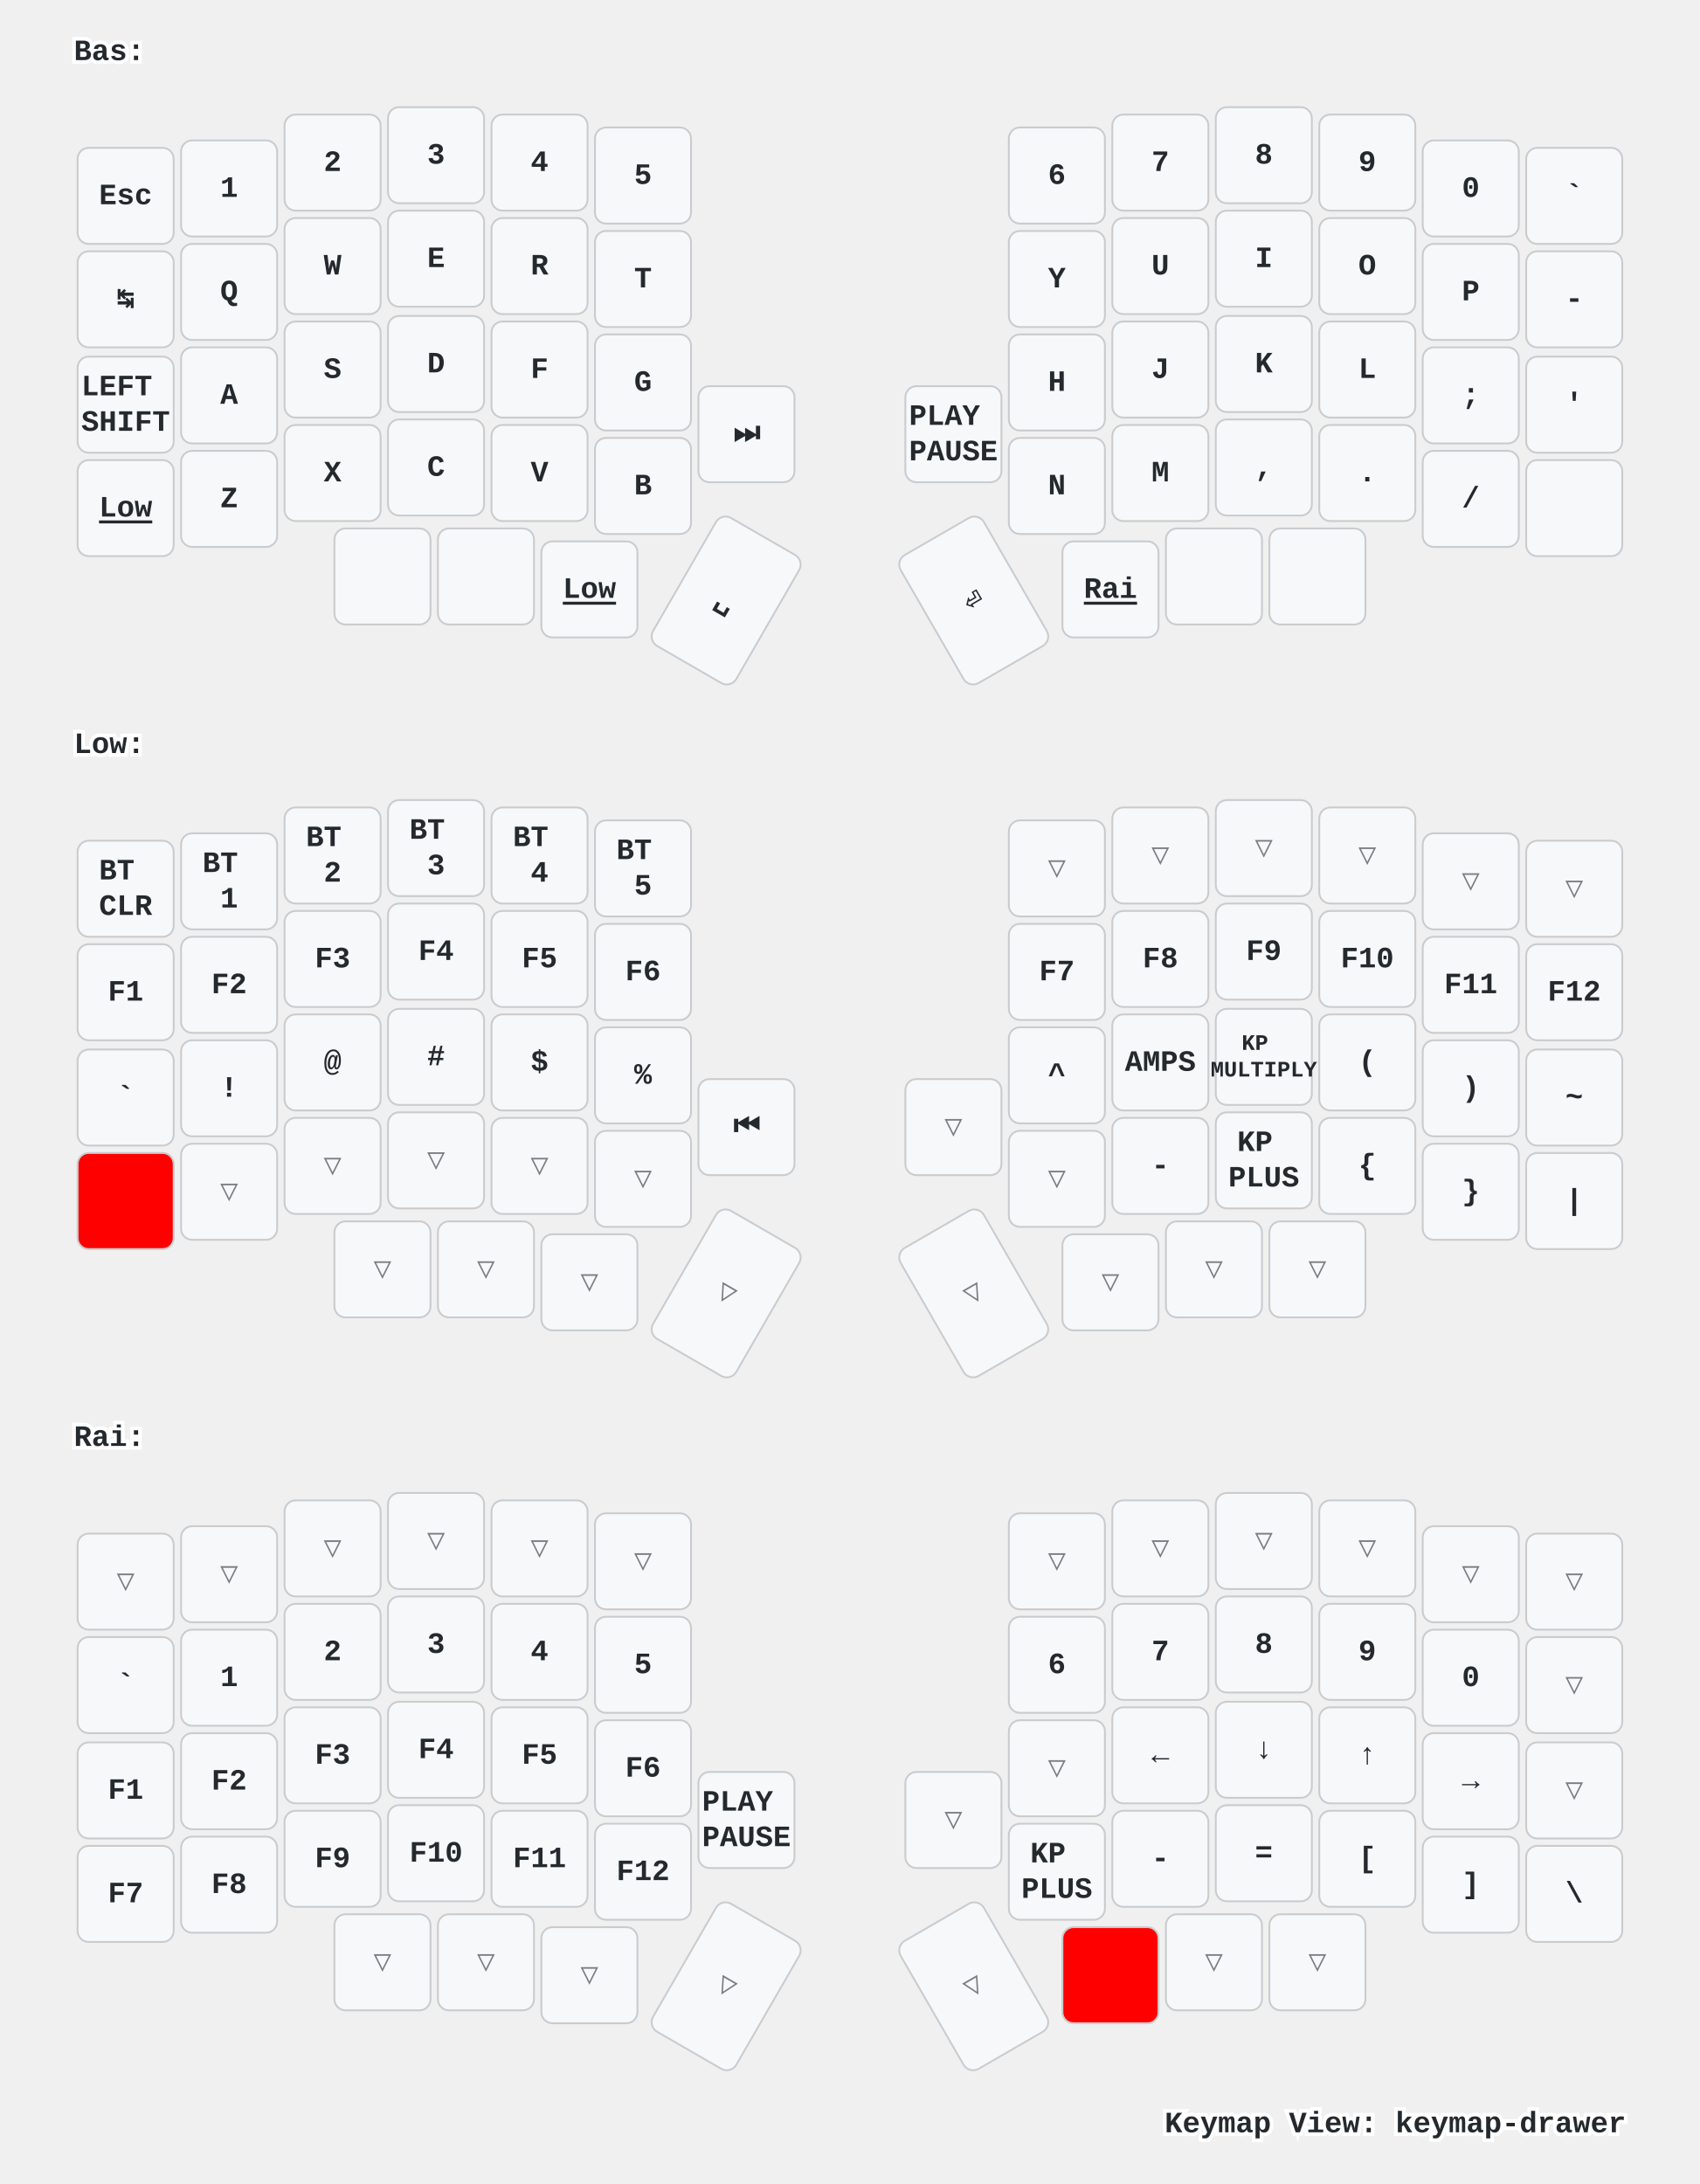
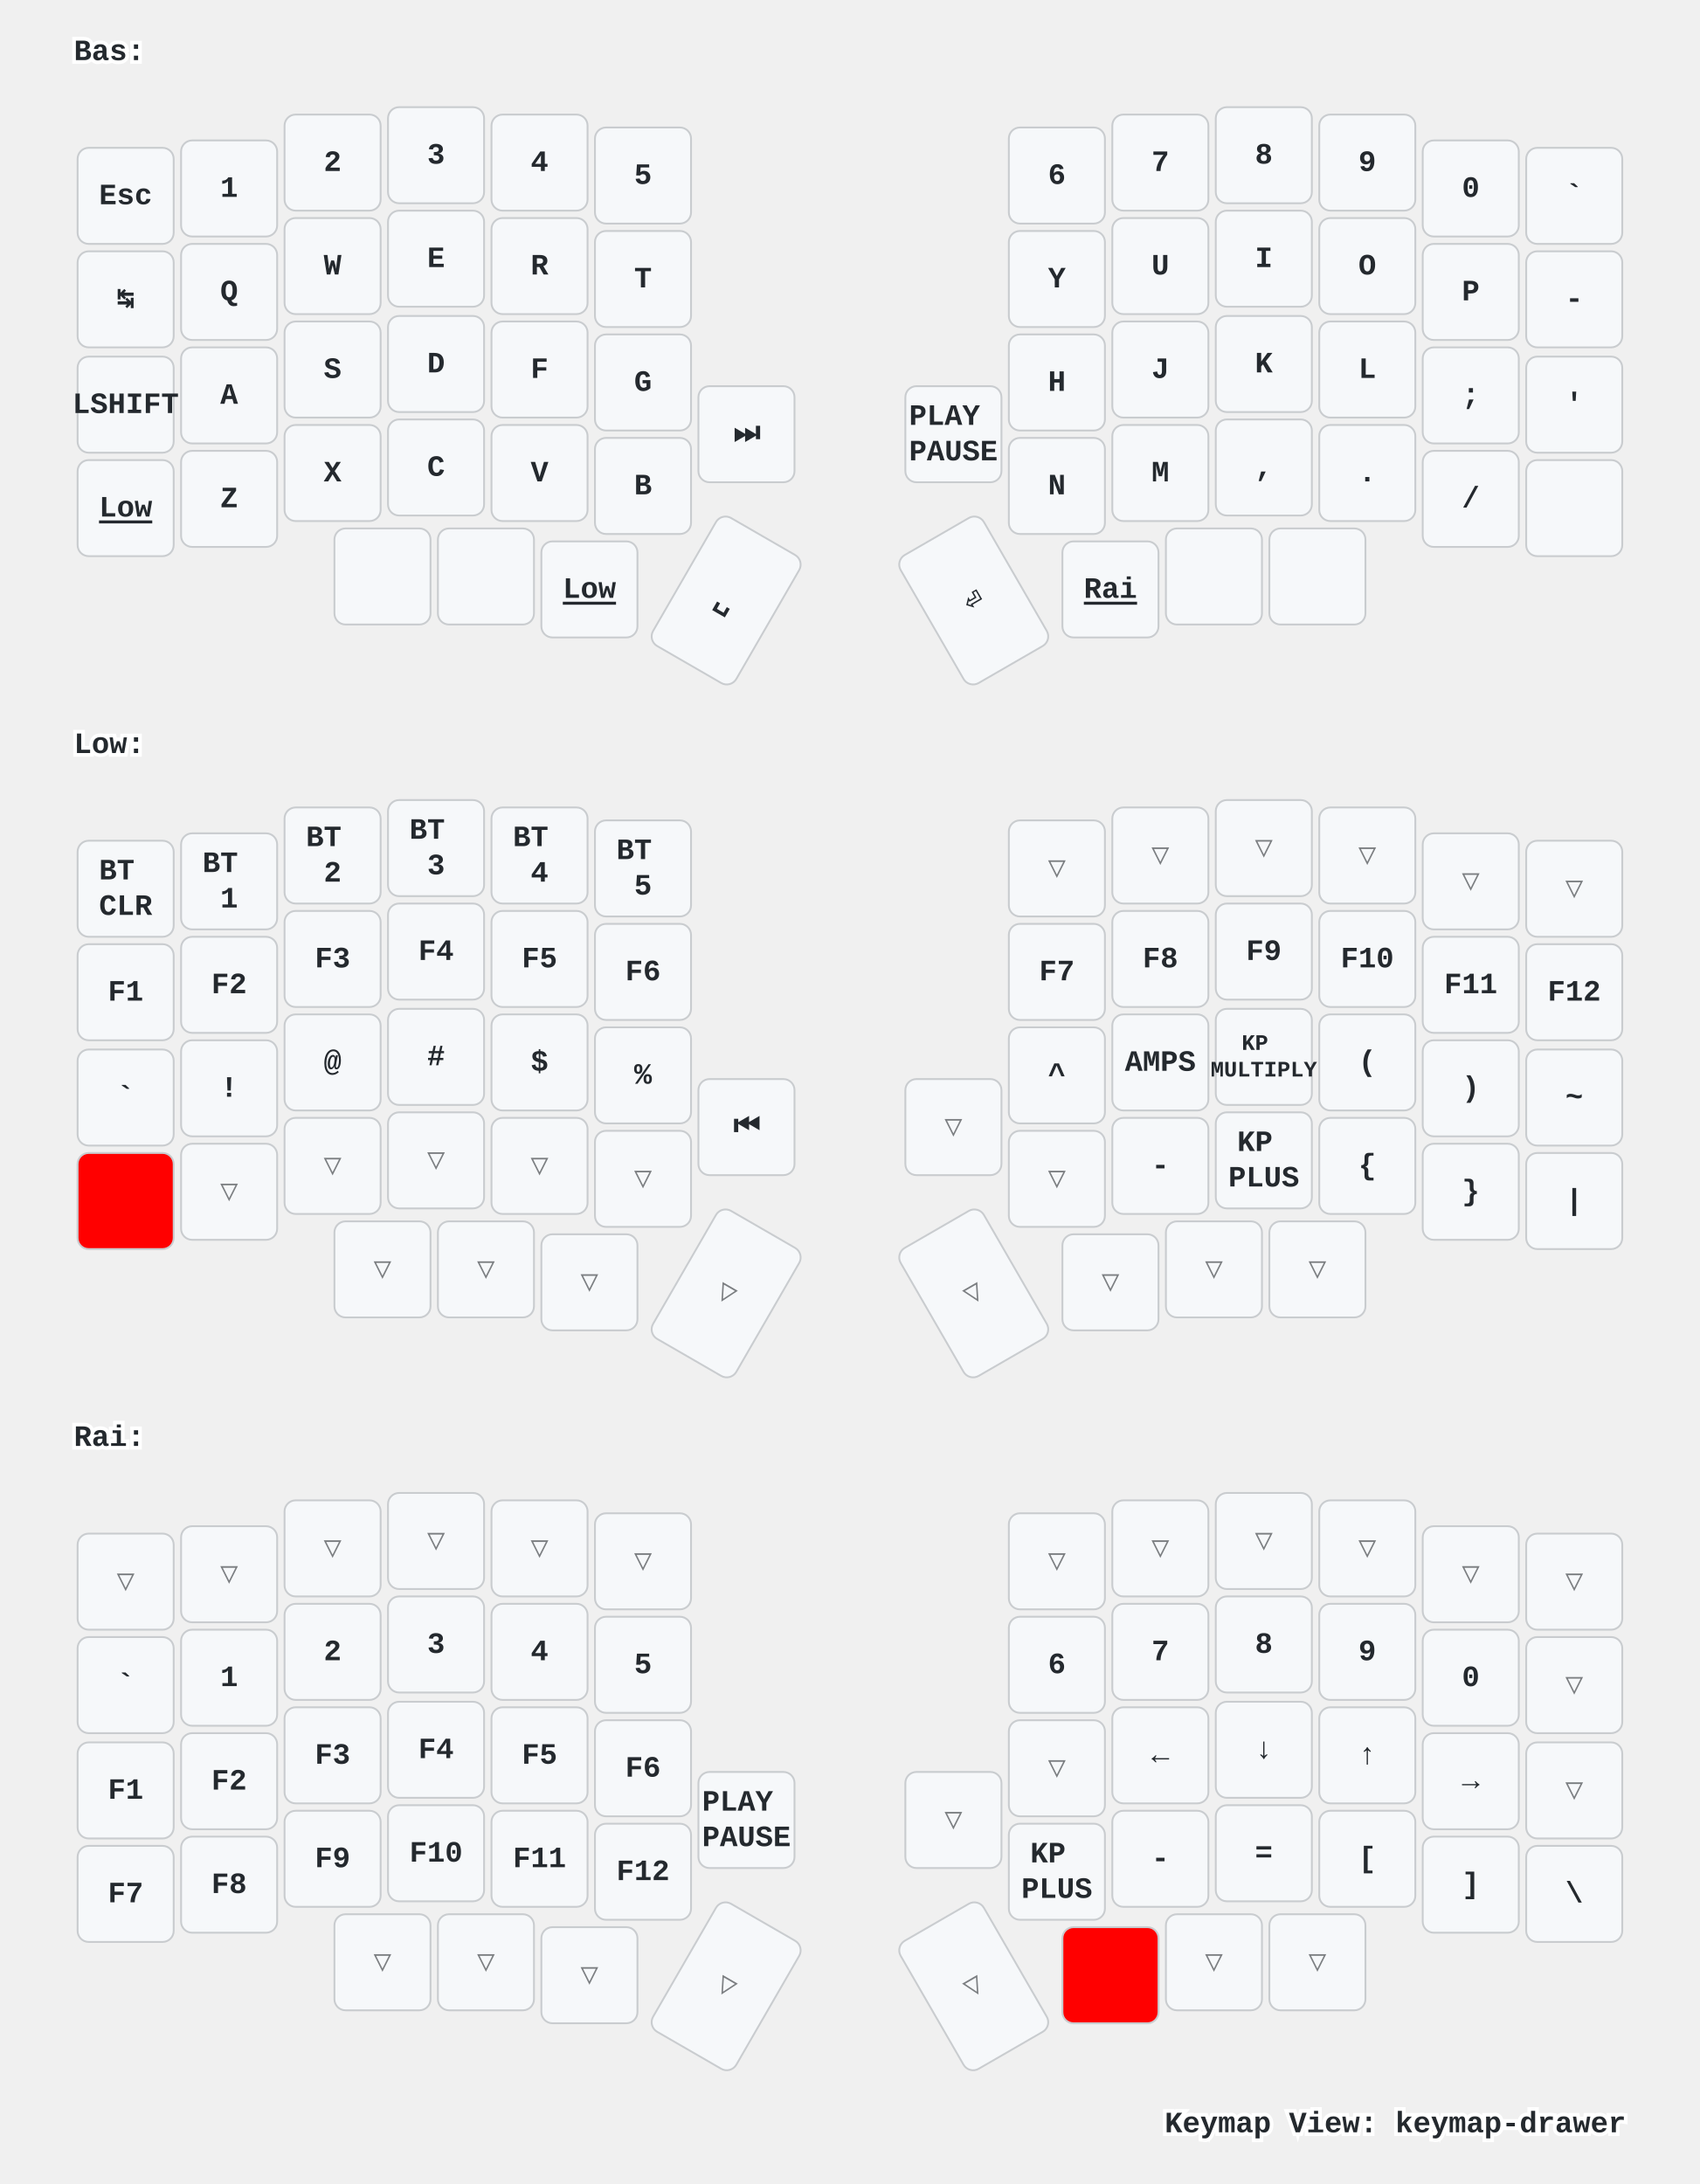
<svg xmlns="http://www.w3.org/2000/svg" xmlns:xlink="http://www.w3.org/1999/xlink" width="920" height="1182" viewBox="0 0 920 1182" class="keymap">
  <defs>/* start glyphs */
<svg id="mdi:apple-keyboard-command">
      <svg id="mdi-apple-keyboard-command" viewBox="0 0 24 24">
        <path d="M6,2A4,4 0 0,1 10,6V8H14V6A4,4 0 0,1 18,2A4,4 0 0,1 22,6A4,4 0 0,1 18,10H16V14H18A4,4 0 0,1 22,18A4,4 0 0,1 18,22A4,4 0 0,1 14,18V16H10V18A4,4 0 0,1 6,22A4,4 0 0,1 2,18A4,4 0 0,1 6,14H8V10H6A4,4 0 0,1 2,6A4,4 0 0,1 6,2M16,18A2,2 0 0,0 18,20A2,2 0 0,0 20,18A2,2 0 0,0 18,16H16V18M14,10H10V14H14V10M6,16A2,2 0 0,0 4,18A2,2 0 0,0 6,20A2,2 0 0,0 8,18V16H6M8,6A2,2 0 0,0 6,4A2,2 0 0,0 4,6A2,2 0 0,0 6,8H8V6M18,8A2,2 0 0,0 20,6A2,2 0 0,0 18,4A2,2 0 0,0 16,6V8H18Z" />
      </svg>
    </svg>
    <svg id="mdi:apple-keyboard-option">
      <svg id="mdi-apple-keyboard-option" viewBox="0 0 24 24">
        <path d="M3,4H9.11L16.15,18H21V20H14.88L7.84,6H3V4M14,4H21V6H14V4Z" />
      </svg>
    </svg>
    <svg id="mdi:apple-keyboard-shift">
      <svg id="mdi-apple-keyboard-shift" viewBox="0 0 24 24">
        <path d="M15,18V12H17.17L12,6.83L6.83,12H9V18H15M12,4L22,14H17V20H7V14H2L12,4Z" />
      </svg>
    </svg>
    <svg id="mdi:backspace-outline">
      <svg id="mdi-backspace-outline" viewBox="0 0 24 24">
        <path d="M19,15.59L17.59,17L14,13.41L10.41,17L9,15.59L12.59,12L9,8.41L10.41,7L14,10.59L17.59,7L19,8.41L15.41,12L19,15.59M22,3A2,2 0 0,1 24,5V19A2,2 0 0,1 22,21H7C6.31,21 5.77,20.64 5.41,20.11L0,12L5.41,3.88C5.77,3.35 6.31,3 7,3H22M22,5H7L2.28,12L7,19H22V5Z" />
      </svg>
    </svg>
  </defs>/* end glyphs */
<style>/* inherit to force styles through use tags */
svg path {
    fill: inherit;
}

/* font and background color specifications */
svg.keymap {
    font-family: SFMono-Regular,Consolas,Liberation Mono,Menlo,monospace;
    font-size: 14px;
    font-kerning: normal;
    text-rendering: optimizeLegibility;
    fill: #24292e;
}

/* default key styling */
rect.key {
    fill: #f6f8fa;
}

rect.key, rect.combo {
    stroke: #c9cccf;
    stroke-width: 1;
}

/* default key side styling, only used is draw_key_sides is set */
rect.side {
    filter: brightness(90%);
}

/* color accent for combo boxes */
rect.combo, rect.combo-separate {
    fill: #cdf;
}

/* color accent for held keys */
rect.held, rect.combo.held {
    fill: #fdd;
}

/* color accent for ghost (optional) keys */
rect.ghost, rect.combo.ghost {
    stroke-dasharray: 4, 4;
    stroke-width: 2;
}

text {
    text-anchor: middle;
    dominant-baseline: middle;
}

/* styling for layer labels */
text.label {
    font-weight: bold;
    text-anchor: start;
    stroke: white;
    stroke-width: 4;
    paint-order: stroke;
}

/* styling for optional footer */
text.footer {
    text-anchor: end;
    dominant-baseline: auto;
    stroke: white;
    stroke-width: 4;
    paint-order: stroke;
}

/* styling for combo tap, and key non-tap label text */
text.combo, text.hold, text.shifted, text.left, text.right {
    font-size: 11px;
}

text.hold {
    text-anchor: middle;
    dominant-baseline: auto;
}

text.shifted {
    text-anchor: middle;
    dominant-baseline: hanging;
}

text.left {
    text-anchor: start;
}

text.right {
    text-anchor: end;
}

text.layer-activator {
    text-decoration: underline;
}

/* styling for hold/shifted label text in combo box */
text.combo.hold, text.combo.shifted, text.combo.left, text.combo.right {
    font-size: 8px;
}

/* lighter symbol for transparent keys */
text.trans {
    fill: #7b7e81;
}

/* styling for combo dendrons */
path.combo {
    stroke-width: 1;
    stroke: gray;
    fill: none;
}

/* Start Tabler Icons Cleanup */
/* cannot use height/width with glyphs */
.icon-tabler &gt; path {
    fill: inherit;
    stroke: inherit;
    stroke-width: 2;
}
/* hide tabler's default box */
.icon-tabler &gt; path[stroke="none"][fill="none"] {
    visibility: hidden;
}
/* End Tabler Icons Cleanup */

/* For default sytles, see https://github.com/caksoylar/keymap-drawer/blob/main/keymap_drawer/config.py#L85 */

svg.keymap {
  font-family: Ubuntu Mono, Inconsolata, Consolas, Liberation Mono, Menlo, monospace;
  font-size: 16px;
  font-weight: bold;
  text-rendering: optimizeLegibility;
}

/* Color accent for held keys
red = #f00
green = #0f0
blue = #00f
yellow = #ff0
cyan = #0ff
magenta = #f0f
white = #fff
black = #000
grey = #888
light grey = #ccc
#ffc
*/
rect.held, rect.combo.held {
    fill: #f00;
}

/* Technique borrowed and extended from https://github.com/englmaxi/zmk-config/blob/master/keymap-drawer/config.yaml */
.sym_sub_text.tap {
  translate: -5px 2px;
  font-size: 20px;
}
.sym_sub_text.shifted {
  translate: 10px 13px;
  font-size: 10px;
  opacity: 1.0;
}
.combo.sym_sub_text.tap {
  translate: -1px 1px;
}
.combo.sym_sub_text.shifted {
  translate: 7px 5px;
  font-size: 10px;
  opacity: 1.0;
}

/* Toggle */
.toggle.shifted {
  translate: -10px 12px;
}

.toggle.hold {
  translate: 13px -23px;
}

/* Variant for tap-dances */
.tap_dance.tap {
  translate: -7px 0px;
  font-size: 12px;
}
.tap_dance.shifted {
  translate: 7px 17px;
  font-size: 12px;
  opacity: 1.0;
}

/* Variant for symbol next to symbol */
.sym_by_sym.tap {
  translate: -6px 0px;
}
.sym_by_sym.shifted {
  translate: 10px 12px;
  opacity: 1.0;
}

.combo.sym_by_sym.tap {
  translate: -35px 0px;
}
.combo.sym_by_sym.shifted {
  translate: 35px 20px;
  opacity: 1.0;
}

.combo.sym_by_sym.hold {
  visibility: hidden;
}

/* hide hold box for combo sym_by_sym */
.combo.sym_by_sym.hold &gt; path[stroke="none"][fill="none"] {
  visibility: hidden;
}
</style>
  <g transform="translate(40, 0)" class="layer-Bas">
    <text x="0" y="28" class="label" id="Bas">Bas:</text>
    <g transform="translate(0, 56)">
      <g transform="translate(28, 50)" class="key keypos-0">
        <rect rx="6" ry="6" x="-26" y="-26" width="52" height="52" class="key" />
        <text x="0" y="0" class="key tap">Esc</text>
      </g>
      <g transform="translate(84, 46)" class="key keypos-1">
        <rect rx="6" ry="6" x="-26" y="-26" width="52" height="52" class="key" />
        <text x="0" y="0" class="key tap">1</text>
      </g>
      <g transform="translate(140, 32)" class="key keypos-2">
        <rect rx="6" ry="6" x="-26" y="-26" width="52" height="52" class="key" />
        <text x="0" y="0" class="key tap">2</text>
      </g>
      <g transform="translate(196, 28)" class="key keypos-3">
        <rect rx="6" ry="6" x="-26" y="-26" width="52" height="52" class="key" />
        <text x="0" y="0" class="key tap">3</text>
      </g>
      <g transform="translate(252, 32)" class="key keypos-4">
        <rect rx="6" ry="6" x="-26" y="-26" width="52" height="52" class="key" />
        <text x="0" y="0" class="key tap">4</text>
      </g>
      <g transform="translate(308, 39)" class="key keypos-5">
        <rect rx="6" ry="6" x="-26" y="-26" width="52" height="52" class="key" />
        <text x="0" y="0" class="key tap">5</text>
      </g>
      <g transform="translate(532, 39)" class="key keypos-6">
        <rect rx="6" ry="6" x="-26" y="-26" width="52" height="52" class="key" />
        <text x="0" y="0" class="key tap">6</text>
      </g>
      <g transform="translate(588, 32)" class="key keypos-7">
        <rect rx="6" ry="6" x="-26" y="-26" width="52" height="52" class="key" />
        <text x="0" y="0" class="key tap">7</text>
      </g>
      <g transform="translate(644, 28)" class="key keypos-8">
        <rect rx="6" ry="6" x="-26" y="-26" width="52" height="52" class="key" />
        <text x="0" y="0" class="key tap">8</text>
      </g>
      <g transform="translate(700, 32)" class="key keypos-9">
        <rect rx="6" ry="6" x="-26" y="-26" width="52" height="52" class="key" />
        <text x="0" y="0" class="key tap">9</text>
      </g>
      <g transform="translate(756, 46)" class="key keypos-10">
        <rect rx="6" ry="6" x="-26" y="-26" width="52" height="52" class="key" />
        <text x="0" y="0" class="key tap">0</text>
      </g>
      <g transform="translate(812, 50)" class="key keypos-11">
        <rect rx="6" ry="6" x="-26" y="-26" width="52" height="52" class="key" />
        <text x="0" y="0" class="key tap">`</text>
      </g>
      <g transform="translate(28, 106)" class="key keypos-12">
        <rect rx="6" ry="6" x="-26" y="-26" width="52" height="52" class="key" />
        <text x="0" y="0" class="key tap">↹</text>
      </g>
      <g transform="translate(84, 102)" class="key keypos-13">
        <rect rx="6" ry="6" x="-26" y="-26" width="52" height="52" class="key" />
        <text x="0" y="0" class="key tap">Q</text>
      </g>
      <g transform="translate(140, 88)" class="key keypos-14">
        <rect rx="6" ry="6" x="-26" y="-26" width="52" height="52" class="key" />
        <text x="0" y="0" class="key tap">W</text>
      </g>
      <g transform="translate(196, 84)" class="key keypos-15">
        <rect rx="6" ry="6" x="-26" y="-26" width="52" height="52" class="key" />
        <text x="0" y="0" class="key tap">E</text>
      </g>
      <g transform="translate(252, 88)" class="key keypos-16">
        <rect rx="6" ry="6" x="-26" y="-26" width="52" height="52" class="key" />
        <text x="0" y="0" class="key tap">R</text>
      </g>
      <g transform="translate(308, 95)" class="key keypos-17">
        <rect rx="6" ry="6" x="-26" y="-26" width="52" height="52" class="key" />
        <text x="0" y="0" class="key tap">T</text>
      </g>
      <g transform="translate(532, 95)" class="key keypos-18">
        <rect rx="6" ry="6" x="-26" y="-26" width="52" height="52" class="key" />
        <text x="0" y="0" class="key tap">Y</text>
      </g>
      <g transform="translate(588, 88)" class="key keypos-19">
        <rect rx="6" ry="6" x="-26" y="-26" width="52" height="52" class="key" />
        <text x="0" y="0" class="key tap">U</text>
      </g>
      <g transform="translate(644, 84)" class="key keypos-20">
        <rect rx="6" ry="6" x="-26" y="-26" width="52" height="52" class="key" />
        <text x="0" y="0" class="key tap">I</text>
      </g>
      <g transform="translate(700, 88)" class="key keypos-21">
        <rect rx="6" ry="6" x="-26" y="-26" width="52" height="52" class="key" />
        <text x="0" y="0" class="key tap">O</text>
      </g>
      <g transform="translate(756, 102)" class="key keypos-22">
        <rect rx="6" ry="6" x="-26" y="-26" width="52" height="52" class="key" />
        <text x="0" y="0" class="key tap">P</text>
      </g>
      <g transform="translate(812, 106)" class="key keypos-23">
        <rect rx="6" ry="6" x="-26" y="-26" width="52" height="52" class="key" />
        <text x="0" y="0" class="key tap">-</text>
      </g>
      <g transform="translate(28, 163)" class="key keypos-24">
        <rect rx="6" ry="6" x="-26" y="-26" width="52" height="52" class="key" />
-         <text x="0" y="0" class="key tap">
-           <tspan x="0" dy="-0.6em">LEFT</tspan>
-           <tspan x="0" dy="1.2em">SHIFT</tspan>
-         </text>
+         <text x="0" y="0" class="key tap">LSHIFT</text>
      </g>
      <g transform="translate(84, 158)" class="key keypos-25">
        <rect rx="6" ry="6" x="-26" y="-26" width="52" height="52" class="key" />
        <text x="0" y="0" class="key tap">A</text>
      </g>
      <g transform="translate(140, 144)" class="key keypos-26">
        <rect rx="6" ry="6" x="-26" y="-26" width="52" height="52" class="key" />
        <text x="0" y="0" class="key tap">S</text>
      </g>
      <g transform="translate(196, 141)" class="key keypos-27">
        <rect rx="6" ry="6" x="-26" y="-26" width="52" height="52" class="key" />
        <text x="0" y="0" class="key tap">D</text>
      </g>
      <g transform="translate(252, 144)" class="key keypos-28">
        <rect rx="6" ry="6" x="-26" y="-26" width="52" height="52" class="key" />
        <text x="0" y="0" class="key tap">F</text>
      </g>
      <g transform="translate(308, 151)" class="key keypos-29">
        <rect rx="6" ry="6" x="-26" y="-26" width="52" height="52" class="key" />
        <text x="0" y="0" class="key tap">G</text>
      </g>
      <g transform="translate(532, 151)" class="key keypos-30">
        <rect rx="6" ry="6" x="-26" y="-26" width="52" height="52" class="key" />
        <text x="0" y="0" class="key tap">H</text>
      </g>
      <g transform="translate(588, 144)" class="key keypos-31">
        <rect rx="6" ry="6" x="-26" y="-26" width="52" height="52" class="key" />
        <text x="0" y="0" class="key tap">J</text>
      </g>
      <g transform="translate(644, 141)" class="key keypos-32">
        <rect rx="6" ry="6" x="-26" y="-26" width="52" height="52" class="key" />
        <text x="0" y="0" class="key tap">K</text>
      </g>
      <g transform="translate(700, 144)" class="key keypos-33">
        <rect rx="6" ry="6" x="-26" y="-26" width="52" height="52" class="key" />
        <text x="0" y="0" class="key tap">L</text>
      </g>
      <g transform="translate(756, 158)" class="key keypos-34">
        <rect rx="6" ry="6" x="-26" y="-26" width="52" height="52" class="key" />
        <text x="0" y="0" class="key tap">;</text>
      </g>
      <g transform="translate(812, 163)" class="key keypos-35">
        <rect rx="6" ry="6" x="-26" y="-26" width="52" height="52" class="key" />
        <text x="0" y="0" class="key tap">'</text>
      </g>
      <g transform="translate(28, 219)" class="key keypos-36">
        <rect rx="6" ry="6" x="-26" y="-26" width="52" height="52" class="key" />
        <a href="#Low">
          <text x="0" y="0" class="key tap layer-activator">Low</text>
        </a>
      </g>
      <g transform="translate(84, 214)" class="key keypos-37">
        <rect rx="6" ry="6" x="-26" y="-26" width="52" height="52" class="key" />
        <text x="0" y="0" class="key tap">Z</text>
      </g>
      <g transform="translate(140, 200)" class="key keypos-38">
        <rect rx="6" ry="6" x="-26" y="-26" width="52" height="52" class="key" />
        <text x="0" y="0" class="key tap">X</text>
      </g>
      <g transform="translate(196, 197)" class="key keypos-39">
        <rect rx="6" ry="6" x="-26" y="-26" width="52" height="52" class="key" />
        <text x="0" y="0" class="key tap">C</text>
      </g>
      <g transform="translate(252, 200)" class="key keypos-40">
        <rect rx="6" ry="6" x="-26" y="-26" width="52" height="52" class="key" />
        <text x="0" y="0" class="key tap">V</text>
      </g>
      <g transform="translate(308, 207)" class="key keypos-41">
        <rect rx="6" ry="6" x="-26" y="-26" width="52" height="52" class="key" />
        <text x="0" y="0" class="key tap">B</text>
      </g>
      <g transform="translate(364, 179)" class="key keypos-42">
        <rect rx="6" ry="6" x="-26" y="-26" width="52" height="52" class="key" />
        <text x="0" y="0" class="key tap">⏭️</text>
      </g>
      <g transform="translate(476, 179)" class="key keypos-43">
        <rect rx="6" ry="6" x="-26" y="-26" width="52" height="52" class="key" />
        <text x="0" y="0" class="key tap">
          <tspan x="0" dy="-0.6em">PLAY</tspan>
          <tspan x="0" dy="1.2em">PAUSE</tspan>
        </text>
      </g>
      <g transform="translate(532, 207)" class="key keypos-44">
        <rect rx="6" ry="6" x="-26" y="-26" width="52" height="52" class="key" />
        <text x="0" y="0" class="key tap">N</text>
      </g>
      <g transform="translate(588, 200)" class="key keypos-45">
        <rect rx="6" ry="6" x="-26" y="-26" width="52" height="52" class="key" />
        <text x="0" y="0" class="key tap">M</text>
      </g>
      <g transform="translate(644, 197)" class="key keypos-46">
        <rect rx="6" ry="6" x="-26" y="-26" width="52" height="52" class="key" />
        <text x="0" y="0" class="key tap">,</text>
      </g>
      <g transform="translate(700, 200)" class="key keypos-47">
        <rect rx="6" ry="6" x="-26" y="-26" width="52" height="52" class="key" />
        <text x="0" y="0" class="key tap">.</text>
      </g>
      <g transform="translate(756, 214)" class="key keypos-48">
        <rect rx="6" ry="6" x="-26" y="-26" width="52" height="52" class="key" />
        <text x="0" y="0" class="key tap">/</text>
      </g>
      <g transform="translate(812, 219)" class="key keypos-49">
        <rect rx="6" ry="6" x="-26" y="-26" width="52" height="52" class="key" />
        <use href="#mdi:apple-keyboard-shift" xlink:href="#mdi:apple-keyboard-shift" x="-9" y="-9" height="18" width="18.0" class="key tap glyph mdi:apple-keyboard-shift" />
      </g>
      <g transform="translate(167, 256)" class="key keypos-50">
        <rect rx="6" ry="6" x="-26" y="-26" width="52" height="52" class="key" />
        <use href="#mdi:apple-keyboard-option" xlink:href="#mdi:apple-keyboard-option" x="-9" y="-9" height="18" width="18.0" class="key tap glyph mdi:apple-keyboard-option" />
      </g>
      <g transform="translate(223, 256)" class="key keypos-51">
        <rect rx="6" ry="6" x="-26" y="-26" width="52" height="52" class="key" />
        <use href="#mdi:apple-keyboard-command" xlink:href="#mdi:apple-keyboard-command" x="-9" y="-9" height="18" width="18.0" class="key tap glyph mdi:apple-keyboard-command" />
      </g>
      <g transform="translate(279, 263)" class="key keypos-52">
        <rect rx="6" ry="6" x="-26" y="-26" width="52" height="52" class="key" />
        <a href="#Low">
          <text x="0" y="0" class="key tap layer-activator">Low</text>
        </a>
      </g>
      <g transform="translate(353, 269) rotate(30.0)" class="key keypos-53">
        <rect rx="6" ry="6" x="-26" y="-40" width="52" height="80" class="key" />
        <text x="0" y="0" class="key tap">␣</text>
      </g>
      <g transform="translate(487, 269) rotate(-30.0)" class="key keypos-54">
        <rect rx="6" ry="6" x="-26" y="-40" width="52" height="80" class="key" />
        <text x="0" y="0" class="key tap">⏎</text>
      </g>
      <g transform="translate(561, 263)" class="key keypos-55">
        <rect rx="6" ry="6" x="-26" y="-26" width="52" height="52" class="key" />
        <a href="#Rai">
          <text x="0" y="0" class="key tap layer-activator">Rai</text>
        </a>
      </g>
      <g transform="translate(617, 256)" class="key keypos-56">
        <rect rx="6" ry="6" x="-26" y="-26" width="52" height="52" class="key" />
        <use href="#mdi:backspace-outline" xlink:href="#mdi:backspace-outline" x="-9" y="-9" height="18" width="18.0" class="key tap glyph mdi:backspace-outline" />
      </g>
      <g transform="translate(673, 256)" class="key keypos-57">
        <rect rx="6" ry="6" x="-26" y="-26" width="52" height="52" class="key" />
        <use href="#mdi:apple-keyboard-command" xlink:href="#mdi:apple-keyboard-command" x="-9" y="-9" height="18" width="18.0" class="key tap glyph mdi:apple-keyboard-command" />
      </g>
    </g>
  </g>
  <g transform="translate(40, 375)" class="layer-Low">
    <text x="0" y="28" class="label" id="Low">Low:</text>
    <g transform="translate(0, 56)">
      <g transform="translate(28, 50)" class="key keypos-0">
        <rect rx="6" ry="6" x="-26" y="-26" width="52" height="52" class="key" />
        <text x="0" y="0" class="key tap">
          <tspan x="0" dy="-0.6em">BT</tspan>
          <tspan x="0" dy="1.2em">CLR</tspan>
        </text>
      </g>
      <g transform="translate(84, 46)" class="key keypos-1">
        <rect rx="6" ry="6" x="-26" y="-26" width="52" height="52" class="key" />
        <text x="0" y="0" class="key tap">
          <tspan x="0" dy="-0.6em">BT</tspan>
          <tspan x="0" dy="1.2em">1</tspan>
        </text>
      </g>
      <g transform="translate(140, 32)" class="key keypos-2">
        <rect rx="6" ry="6" x="-26" y="-26" width="52" height="52" class="key" />
        <text x="0" y="0" class="key tap">
          <tspan x="0" dy="-0.6em">BT</tspan>
          <tspan x="0" dy="1.2em">2</tspan>
        </text>
      </g>
      <g transform="translate(196, 28)" class="key keypos-3">
        <rect rx="6" ry="6" x="-26" y="-26" width="52" height="52" class="key" />
        <text x="0" y="0" class="key tap">
          <tspan x="0" dy="-0.6em">BT</tspan>
          <tspan x="0" dy="1.2em">3</tspan>
        </text>
      </g>
      <g transform="translate(252, 32)" class="key keypos-4">
        <rect rx="6" ry="6" x="-26" y="-26" width="52" height="52" class="key" />
        <text x="0" y="0" class="key tap">
          <tspan x="0" dy="-0.6em">BT</tspan>
          <tspan x="0" dy="1.2em">4</tspan>
        </text>
      </g>
      <g transform="translate(308, 39)" class="key keypos-5">
        <rect rx="6" ry="6" x="-26" y="-26" width="52" height="52" class="key" />
        <text x="0" y="0" class="key tap">
          <tspan x="0" dy="-0.6em">BT</tspan>
          <tspan x="0" dy="1.2em">5</tspan>
        </text>
      </g>
      <g transform="translate(532, 39)" class="key trans keypos-6">
        <rect rx="6" ry="6" x="-26" y="-26" width="52" height="52" class="key trans" />
        <text x="0" y="0" class="key trans tap">▽</text>
      </g>
      <g transform="translate(588, 32)" class="key trans keypos-7">
        <rect rx="6" ry="6" x="-26" y="-26" width="52" height="52" class="key trans" />
        <text x="0" y="0" class="key trans tap">▽</text>
      </g>
      <g transform="translate(644, 28)" class="key trans keypos-8">
        <rect rx="6" ry="6" x="-26" y="-26" width="52" height="52" class="key trans" />
        <text x="0" y="0" class="key trans tap">▽</text>
      </g>
      <g transform="translate(700, 32)" class="key trans keypos-9">
        <rect rx="6" ry="6" x="-26" y="-26" width="52" height="52" class="key trans" />
        <text x="0" y="0" class="key trans tap">▽</text>
      </g>
      <g transform="translate(756, 46)" class="key trans keypos-10">
        <rect rx="6" ry="6" x="-26" y="-26" width="52" height="52" class="key trans" />
        <text x="0" y="0" class="key trans tap">▽</text>
      </g>
      <g transform="translate(812, 50)" class="key trans keypos-11">
        <rect rx="6" ry="6" x="-26" y="-26" width="52" height="52" class="key trans" />
        <text x="0" y="0" class="key trans tap">▽</text>
      </g>
      <g transform="translate(28, 106)" class="key keypos-12">
        <rect rx="6" ry="6" x="-26" y="-26" width="52" height="52" class="key" />
        <text x="0" y="0" class="key tap">F1</text>
      </g>
      <g transform="translate(84, 102)" class="key keypos-13">
        <rect rx="6" ry="6" x="-26" y="-26" width="52" height="52" class="key" />
        <text x="0" y="0" class="key tap">F2</text>
      </g>
      <g transform="translate(140, 88)" class="key keypos-14">
        <rect rx="6" ry="6" x="-26" y="-26" width="52" height="52" class="key" />
        <text x="0" y="0" class="key tap">F3</text>
      </g>
      <g transform="translate(196, 84)" class="key keypos-15">
        <rect rx="6" ry="6" x="-26" y="-26" width="52" height="52" class="key" />
        <text x="0" y="0" class="key tap">F4</text>
      </g>
      <g transform="translate(252, 88)" class="key keypos-16">
        <rect rx="6" ry="6" x="-26" y="-26" width="52" height="52" class="key" />
        <text x="0" y="0" class="key tap">F5</text>
      </g>
      <g transform="translate(308, 95)" class="key keypos-17">
        <rect rx="6" ry="6" x="-26" y="-26" width="52" height="52" class="key" />
        <text x="0" y="0" class="key tap">F6</text>
      </g>
      <g transform="translate(532, 95)" class="key keypos-18">
        <rect rx="6" ry="6" x="-26" y="-26" width="52" height="52" class="key" />
        <text x="0" y="0" class="key tap">F7</text>
      </g>
      <g transform="translate(588, 88)" class="key keypos-19">
        <rect rx="6" ry="6" x="-26" y="-26" width="52" height="52" class="key" />
        <text x="0" y="0" class="key tap">F8</text>
      </g>
      <g transform="translate(644, 84)" class="key keypos-20">
        <rect rx="6" ry="6" x="-26" y="-26" width="52" height="52" class="key" />
        <text x="0" y="0" class="key tap">F9</text>
      </g>
      <g transform="translate(700, 88)" class="key keypos-21">
        <rect rx="6" ry="6" x="-26" y="-26" width="52" height="52" class="key" />
        <text x="0" y="0" class="key tap">F10</text>
      </g>
      <g transform="translate(756, 102)" class="key keypos-22">
        <rect rx="6" ry="6" x="-26" y="-26" width="52" height="52" class="key" />
        <text x="0" y="0" class="key tap">F11</text>
      </g>
      <g transform="translate(812, 106)" class="key keypos-23">
        <rect rx="6" ry="6" x="-26" y="-26" width="52" height="52" class="key" />
        <text x="0" y="0" class="key tap">F12</text>
      </g>
      <g transform="translate(28, 163)" class="key keypos-24">
        <rect rx="6" ry="6" x="-26" y="-26" width="52" height="52" class="key" />
        <text x="0" y="0" class="key tap">`</text>
      </g>
      <g transform="translate(84, 158)" class="key keypos-25">
        <rect rx="6" ry="6" x="-26" y="-26" width="52" height="52" class="key" />
        <text x="0" y="0" class="key tap">!</text>
      </g>
      <g transform="translate(140, 144)" class="key keypos-26">
        <rect rx="6" ry="6" x="-26" y="-26" width="52" height="52" class="key" />
        <text x="0" y="0" class="key tap">@</text>
      </g>
      <g transform="translate(196, 141)" class="key keypos-27">
        <rect rx="6" ry="6" x="-26" y="-26" width="52" height="52" class="key" />
        <text x="0" y="0" class="key tap">#</text>
      </g>
      <g transform="translate(252, 144)" class="key keypos-28">
        <rect rx="6" ry="6" x="-26" y="-26" width="52" height="52" class="key" />
        <text x="0" y="0" class="key tap">$</text>
      </g>
      <g transform="translate(308, 151)" class="key keypos-29">
        <rect rx="6" ry="6" x="-26" y="-26" width="52" height="52" class="key" />
        <text x="0" y="0" class="key tap">%</text>
      </g>
      <g transform="translate(532, 151)" class="key keypos-30">
        <rect rx="6" ry="6" x="-26" y="-26" width="52" height="52" class="key" />
        <text x="0" y="0" class="key tap">^</text>
      </g>
      <g transform="translate(588, 144)" class="key keypos-31">
        <rect rx="6" ry="6" x="-26" y="-26" width="52" height="52" class="key" />
        <text x="0" y="0" class="key tap">AMPS</text>
      </g>
      <g transform="translate(644, 141)" class="key keypos-32">
        <rect rx="6" ry="6" x="-26" y="-26" width="52" height="52" class="key" />
        <text x="0" y="0" class="key tap">
          <tspan x="0" dy="-0.6em" style="font-size: 75%">KP</tspan>
          <tspan x="0" dy="1.2em" style="font-size: 75%">MULTIPLY</tspan>
        </text>
      </g>
      <g transform="translate(700, 144)" class="key keypos-33">
        <rect rx="6" ry="6" x="-26" y="-26" width="52" height="52" class="key" />
        <text x="0" y="0" class="key tap">(</text>
      </g>
      <g transform="translate(756, 158)" class="key keypos-34">
        <rect rx="6" ry="6" x="-26" y="-26" width="52" height="52" class="key" />
        <text x="0" y="0" class="key tap">)</text>
      </g>
      <g transform="translate(812, 163)" class="key keypos-35">
        <rect rx="6" ry="6" x="-26" y="-26" width="52" height="52" class="key" />
        <text x="0" y="0" class="key tap">~</text>
      </g>
      <g transform="translate(28, 219)" class="key held keypos-36">
        <rect rx="6" ry="6" x="-26" y="-26" width="52" height="52" class="key held" />
      </g>
      <g transform="translate(84, 214)" class="key trans keypos-37">
        <rect rx="6" ry="6" x="-26" y="-26" width="52" height="52" class="key trans" />
        <text x="0" y="0" class="key trans tap">▽</text>
      </g>
      <g transform="translate(140, 200)" class="key trans keypos-38">
        <rect rx="6" ry="6" x="-26" y="-26" width="52" height="52" class="key trans" />
        <text x="0" y="0" class="key trans tap">▽</text>
      </g>
      <g transform="translate(196, 197)" class="key trans keypos-39">
        <rect rx="6" ry="6" x="-26" y="-26" width="52" height="52" class="key trans" />
        <text x="0" y="0" class="key trans tap">▽</text>
      </g>
      <g transform="translate(252, 200)" class="key trans keypos-40">
        <rect rx="6" ry="6" x="-26" y="-26" width="52" height="52" class="key trans" />
        <text x="0" y="0" class="key trans tap">▽</text>
      </g>
      <g transform="translate(308, 207)" class="key trans keypos-41">
        <rect rx="6" ry="6" x="-26" y="-26" width="52" height="52" class="key trans" />
        <text x="0" y="0" class="key trans tap">▽</text>
      </g>
      <g transform="translate(364, 179)" class="key keypos-42">
        <rect rx="6" ry="6" x="-26" y="-26" width="52" height="52" class="key" />
        <text x="0" y="0" class="key tap">⏮️</text>
      </g>
      <g transform="translate(476, 179)" class="key trans keypos-43">
        <rect rx="6" ry="6" x="-26" y="-26" width="52" height="52" class="key trans" />
        <text x="0" y="0" class="key trans tap">▽</text>
      </g>
      <g transform="translate(532, 207)" class="key trans keypos-44">
        <rect rx="6" ry="6" x="-26" y="-26" width="52" height="52" class="key trans" />
        <text x="0" y="0" class="key trans tap">▽</text>
      </g>
      <g transform="translate(588, 200)" class="key keypos-45">
        <rect rx="6" ry="6" x="-26" y="-26" width="52" height="52" class="key" />
        <text x="0" y="0" class="key tap">-</text>
      </g>
      <g transform="translate(644, 197)" class="key keypos-46">
        <rect rx="6" ry="6" x="-26" y="-26" width="52" height="52" class="key" />
        <text x="0" y="0" class="key tap">
          <tspan x="0" dy="-0.6em">KP</tspan>
          <tspan x="0" dy="1.2em">PLUS</tspan>
        </text>
      </g>
      <g transform="translate(700, 200)" class="key keypos-47">
        <rect rx="6" ry="6" x="-26" y="-26" width="52" height="52" class="key" />
        <text x="0" y="0" class="key tap">{</text>
      </g>
      <g transform="translate(756, 214)" class="key keypos-48">
        <rect rx="6" ry="6" x="-26" y="-26" width="52" height="52" class="key" />
        <text x="0" y="0" class="key tap">}</text>
      </g>
      <g transform="translate(812, 219)" class="key keypos-49">
        <rect rx="6" ry="6" x="-26" y="-26" width="52" height="52" class="key" />
        <text x="0" y="0" class="key tap">|</text>
      </g>
      <g transform="translate(167, 256)" class="key trans keypos-50">
        <rect rx="6" ry="6" x="-26" y="-26" width="52" height="52" class="key trans" />
        <text x="0" y="0" class="key trans tap">▽</text>
      </g>
      <g transform="translate(223, 256)" class="key trans keypos-51">
        <rect rx="6" ry="6" x="-26" y="-26" width="52" height="52" class="key trans" />
        <text x="0" y="0" class="key trans tap">▽</text>
      </g>
      <g transform="translate(279, 263)" class="key trans keypos-52">
        <rect rx="6" ry="6" x="-26" y="-26" width="52" height="52" class="key trans" />
        <text x="0" y="0" class="key trans tap">▽</text>
      </g>
      <g transform="translate(353, 269) rotate(30.0)" class="key trans keypos-53">
        <rect rx="6" ry="6" x="-26" y="-40" width="52" height="80" class="key trans" />
        <text x="0" y="0" class="key trans tap">▽</text>
      </g>
      <g transform="translate(487, 269) rotate(-30.0)" class="key trans keypos-54">
        <rect rx="6" ry="6" x="-26" y="-40" width="52" height="80" class="key trans" />
        <text x="0" y="0" class="key trans tap">▽</text>
      </g>
      <g transform="translate(561, 263)" class="key trans keypos-55">
        <rect rx="6" ry="6" x="-26" y="-26" width="52" height="52" class="key trans" />
        <text x="0" y="0" class="key trans tap">▽</text>
      </g>
      <g transform="translate(617, 256)" class="key trans keypos-56">
        <rect rx="6" ry="6" x="-26" y="-26" width="52" height="52" class="key trans" />
        <text x="0" y="0" class="key trans tap">▽</text>
      </g>
      <g transform="translate(673, 256)" class="key trans keypos-57">
        <rect rx="6" ry="6" x="-26" y="-26" width="52" height="52" class="key trans" />
        <text x="0" y="0" class="key trans tap">▽</text>
      </g>
    </g>
  </g>
  <g transform="translate(40, 750)" class="layer-Rai">
    <text x="0" y="28" class="label" id="Rai">Rai:</text>
    <g transform="translate(0, 56)">
      <g transform="translate(28, 50)" class="key trans keypos-0">
        <rect rx="6" ry="6" x="-26" y="-26" width="52" height="52" class="key trans" />
        <text x="0" y="0" class="key trans tap">▽</text>
      </g>
      <g transform="translate(84, 46)" class="key trans keypos-1">
        <rect rx="6" ry="6" x="-26" y="-26" width="52" height="52" class="key trans" />
        <text x="0" y="0" class="key trans tap">▽</text>
      </g>
      <g transform="translate(140, 32)" class="key trans keypos-2">
        <rect rx="6" ry="6" x="-26" y="-26" width="52" height="52" class="key trans" />
        <text x="0" y="0" class="key trans tap">▽</text>
      </g>
      <g transform="translate(196, 28)" class="key trans keypos-3">
        <rect rx="6" ry="6" x="-26" y="-26" width="52" height="52" class="key trans" />
        <text x="0" y="0" class="key trans tap">▽</text>
      </g>
      <g transform="translate(252, 32)" class="key trans keypos-4">
        <rect rx="6" ry="6" x="-26" y="-26" width="52" height="52" class="key trans" />
        <text x="0" y="0" class="key trans tap">▽</text>
      </g>
      <g transform="translate(308, 39)" class="key trans keypos-5">
        <rect rx="6" ry="6" x="-26" y="-26" width="52" height="52" class="key trans" />
        <text x="0" y="0" class="key trans tap">▽</text>
      </g>
      <g transform="translate(532, 39)" class="key trans keypos-6">
        <rect rx="6" ry="6" x="-26" y="-26" width="52" height="52" class="key trans" />
        <text x="0" y="0" class="key trans tap">▽</text>
      </g>
      <g transform="translate(588, 32)" class="key trans keypos-7">
        <rect rx="6" ry="6" x="-26" y="-26" width="52" height="52" class="key trans" />
        <text x="0" y="0" class="key trans tap">▽</text>
      </g>
      <g transform="translate(644, 28)" class="key trans keypos-8">
        <rect rx="6" ry="6" x="-26" y="-26" width="52" height="52" class="key trans" />
        <text x="0" y="0" class="key trans tap">▽</text>
      </g>
      <g transform="translate(700, 32)" class="key trans keypos-9">
        <rect rx="6" ry="6" x="-26" y="-26" width="52" height="52" class="key trans" />
        <text x="0" y="0" class="key trans tap">▽</text>
      </g>
      <g transform="translate(756, 46)" class="key trans keypos-10">
        <rect rx="6" ry="6" x="-26" y="-26" width="52" height="52" class="key trans" />
        <text x="0" y="0" class="key trans tap">▽</text>
      </g>
      <g transform="translate(812, 50)" class="key trans keypos-11">
        <rect rx="6" ry="6" x="-26" y="-26" width="52" height="52" class="key trans" />
        <text x="0" y="0" class="key trans tap">▽</text>
      </g>
      <g transform="translate(28, 106)" class="key keypos-12">
        <rect rx="6" ry="6" x="-26" y="-26" width="52" height="52" class="key" />
        <text x="0" y="0" class="key tap">`</text>
      </g>
      <g transform="translate(84, 102)" class="key keypos-13">
        <rect rx="6" ry="6" x="-26" y="-26" width="52" height="52" class="key" />
        <text x="0" y="0" class="key tap">1</text>
      </g>
      <g transform="translate(140, 88)" class="key keypos-14">
        <rect rx="6" ry="6" x="-26" y="-26" width="52" height="52" class="key" />
        <text x="0" y="0" class="key tap">2</text>
      </g>
      <g transform="translate(196, 84)" class="key keypos-15">
        <rect rx="6" ry="6" x="-26" y="-26" width="52" height="52" class="key" />
        <text x="0" y="0" class="key tap">3</text>
      </g>
      <g transform="translate(252, 88)" class="key keypos-16">
        <rect rx="6" ry="6" x="-26" y="-26" width="52" height="52" class="key" />
        <text x="0" y="0" class="key tap">4</text>
      </g>
      <g transform="translate(308, 95)" class="key keypos-17">
        <rect rx="6" ry="6" x="-26" y="-26" width="52" height="52" class="key" />
        <text x="0" y="0" class="key tap">5</text>
      </g>
      <g transform="translate(532, 95)" class="key keypos-18">
        <rect rx="6" ry="6" x="-26" y="-26" width="52" height="52" class="key" />
        <text x="0" y="0" class="key tap">6</text>
      </g>
      <g transform="translate(588, 88)" class="key keypos-19">
        <rect rx="6" ry="6" x="-26" y="-26" width="52" height="52" class="key" />
        <text x="0" y="0" class="key tap">7</text>
      </g>
      <g transform="translate(644, 84)" class="key keypos-20">
        <rect rx="6" ry="6" x="-26" y="-26" width="52" height="52" class="key" />
        <text x="0" y="0" class="key tap">8</text>
      </g>
      <g transform="translate(700, 88)" class="key keypos-21">
        <rect rx="6" ry="6" x="-26" y="-26" width="52" height="52" class="key" />
        <text x="0" y="0" class="key tap">9</text>
      </g>
      <g transform="translate(756, 102)" class="key keypos-22">
        <rect rx="6" ry="6" x="-26" y="-26" width="52" height="52" class="key" />
        <text x="0" y="0" class="key tap">0</text>
      </g>
      <g transform="translate(812, 106)" class="key trans keypos-23">
        <rect rx="6" ry="6" x="-26" y="-26" width="52" height="52" class="key trans" />
        <text x="0" y="0" class="key trans tap">▽</text>
      </g>
      <g transform="translate(28, 163)" class="key keypos-24">
        <rect rx="6" ry="6" x="-26" y="-26" width="52" height="52" class="key" />
        <text x="0" y="0" class="key tap">F1</text>
      </g>
      <g transform="translate(84, 158)" class="key keypos-25">
        <rect rx="6" ry="6" x="-26" y="-26" width="52" height="52" class="key" />
        <text x="0" y="0" class="key tap">F2</text>
      </g>
      <g transform="translate(140, 144)" class="key keypos-26">
        <rect rx="6" ry="6" x="-26" y="-26" width="52" height="52" class="key" />
        <text x="0" y="0" class="key tap">F3</text>
      </g>
      <g transform="translate(196, 141)" class="key keypos-27">
        <rect rx="6" ry="6" x="-26" y="-26" width="52" height="52" class="key" />
        <text x="0" y="0" class="key tap">F4</text>
      </g>
      <g transform="translate(252, 144)" class="key keypos-28">
        <rect rx="6" ry="6" x="-26" y="-26" width="52" height="52" class="key" />
        <text x="0" y="0" class="key tap">F5</text>
      </g>
      <g transform="translate(308, 151)" class="key keypos-29">
        <rect rx="6" ry="6" x="-26" y="-26" width="52" height="52" class="key" />
        <text x="0" y="0" class="key tap">F6</text>
      </g>
      <g transform="translate(532, 151)" class="key trans keypos-30">
        <rect rx="6" ry="6" x="-26" y="-26" width="52" height="52" class="key trans" />
        <text x="0" y="0" class="key trans tap">▽</text>
      </g>
      <g transform="translate(588, 144)" class="key keypos-31">
        <rect rx="6" ry="6" x="-26" y="-26" width="52" height="52" class="key" />
        <text x="0" y="0" class="key tap">←</text>
      </g>
      <g transform="translate(644, 141)" class="key keypos-32">
        <rect rx="6" ry="6" x="-26" y="-26" width="52" height="52" class="key" />
        <text x="0" y="0" class="key tap">↓</text>
      </g>
      <g transform="translate(700, 144)" class="key keypos-33">
        <rect rx="6" ry="6" x="-26" y="-26" width="52" height="52" class="key" />
        <text x="0" y="0" class="key tap">↑</text>
      </g>
      <g transform="translate(756, 158)" class="key keypos-34">
        <rect rx="6" ry="6" x="-26" y="-26" width="52" height="52" class="key" />
        <text x="0" y="0" class="key tap">→</text>
      </g>
      <g transform="translate(812, 163)" class="key trans keypos-35">
        <rect rx="6" ry="6" x="-26" y="-26" width="52" height="52" class="key trans" />
        <text x="0" y="0" class="key trans tap">▽</text>
      </g>
      <g transform="translate(28, 219)" class="key keypos-36">
        <rect rx="6" ry="6" x="-26" y="-26" width="52" height="52" class="key" />
        <text x="0" y="0" class="key tap">F7</text>
      </g>
      <g transform="translate(84, 214)" class="key keypos-37">
        <rect rx="6" ry="6" x="-26" y="-26" width="52" height="52" class="key" />
        <text x="0" y="0" class="key tap">F8</text>
      </g>
      <g transform="translate(140, 200)" class="key keypos-38">
        <rect rx="6" ry="6" x="-26" y="-26" width="52" height="52" class="key" />
        <text x="0" y="0" class="key tap">F9</text>
      </g>
      <g transform="translate(196, 197)" class="key keypos-39">
        <rect rx="6" ry="6" x="-26" y="-26" width="52" height="52" class="key" />
        <text x="0" y="0" class="key tap">F10</text>
      </g>
      <g transform="translate(252, 200)" class="key keypos-40">
        <rect rx="6" ry="6" x="-26" y="-26" width="52" height="52" class="key" />
        <text x="0" y="0" class="key tap">F11</text>
      </g>
      <g transform="translate(308, 207)" class="key keypos-41">
        <rect rx="6" ry="6" x="-26" y="-26" width="52" height="52" class="key" />
        <text x="0" y="0" class="key tap">F12</text>
      </g>
      <g transform="translate(364, 179)" class="key keypos-42">
        <rect rx="6" ry="6" x="-26" y="-26" width="52" height="52" class="key" />
        <text x="0" y="0" class="key tap">
          <tspan x="0" dy="-0.6em">PLAY</tspan>
          <tspan x="0" dy="1.2em">PAUSE</tspan>
        </text>
      </g>
      <g transform="translate(476, 179)" class="key trans keypos-43">
        <rect rx="6" ry="6" x="-26" y="-26" width="52" height="52" class="key trans" />
        <text x="0" y="0" class="key trans tap">▽</text>
      </g>
      <g transform="translate(532, 207)" class="key keypos-44">
        <rect rx="6" ry="6" x="-26" y="-26" width="52" height="52" class="key" />
        <text x="0" y="0" class="key tap">
          <tspan x="0" dy="-0.6em">KP</tspan>
          <tspan x="0" dy="1.2em">PLUS</tspan>
        </text>
      </g>
      <g transform="translate(588, 200)" class="key keypos-45">
        <rect rx="6" ry="6" x="-26" y="-26" width="52" height="52" class="key" />
        <text x="0" y="0" class="key tap">-</text>
      </g>
      <g transform="translate(644, 197)" class="key keypos-46">
        <rect rx="6" ry="6" x="-26" y="-26" width="52" height="52" class="key" />
        <text x="0" y="0" class="key tap">=</text>
      </g>
      <g transform="translate(700, 200)" class="key keypos-47">
        <rect rx="6" ry="6" x="-26" y="-26" width="52" height="52" class="key" />
        <text x="0" y="0" class="key tap">[</text>
      </g>
      <g transform="translate(756, 214)" class="key keypos-48">
        <rect rx="6" ry="6" x="-26" y="-26" width="52" height="52" class="key" />
        <text x="0" y="0" class="key tap">]</text>
      </g>
      <g transform="translate(812, 219)" class="key keypos-49">
        <rect rx="6" ry="6" x="-26" y="-26" width="52" height="52" class="key" />
        <text x="0" y="0" class="key tap">\</text>
      </g>
      <g transform="translate(167, 256)" class="key trans keypos-50">
        <rect rx="6" ry="6" x="-26" y="-26" width="52" height="52" class="key trans" />
        <text x="0" y="0" class="key trans tap">▽</text>
      </g>
      <g transform="translate(223, 256)" class="key trans keypos-51">
        <rect rx="6" ry="6" x="-26" y="-26" width="52" height="52" class="key trans" />
        <text x="0" y="0" class="key trans tap">▽</text>
      </g>
      <g transform="translate(279, 263)" class="key trans keypos-52">
        <rect rx="6" ry="6" x="-26" y="-26" width="52" height="52" class="key trans" />
        <text x="0" y="0" class="key trans tap">▽</text>
      </g>
      <g transform="translate(353, 269) rotate(30.0)" class="key trans keypos-53">
        <rect rx="6" ry="6" x="-26" y="-40" width="52" height="80" class="key trans" />
        <text x="0" y="0" class="key trans tap">▽</text>
      </g>
      <g transform="translate(487, 269) rotate(-30.0)" class="key trans keypos-54">
        <rect rx="6" ry="6" x="-26" y="-40" width="52" height="80" class="key trans" />
        <text x="0" y="0" class="key trans tap">▽</text>
      </g>
      <g transform="translate(561, 263)" class="key held keypos-55">
        <rect rx="6" ry="6" x="-26" y="-26" width="52" height="52" class="key held" />
      </g>
      <g transform="translate(617, 256)" class="key trans keypos-56">
        <rect rx="6" ry="6" x="-26" y="-26" width="52" height="52" class="key trans" />
        <text x="0" y="0" class="key trans tap">▽</text>
      </g>
      <g transform="translate(673, 256)" class="key trans keypos-57">
        <rect rx="6" ry="6" x="-26" y="-26" width="52" height="52" class="key trans" />
        <text x="0" y="0" class="key trans tap">▽</text>
      </g>
    </g>
  </g>
  <text x="880.0" y="1154.0" class="footer">Keymap View: <a href="https://github.com/caksoylar/keymap-drawer">keymap-drawer</a>
  </text>
</svg>
